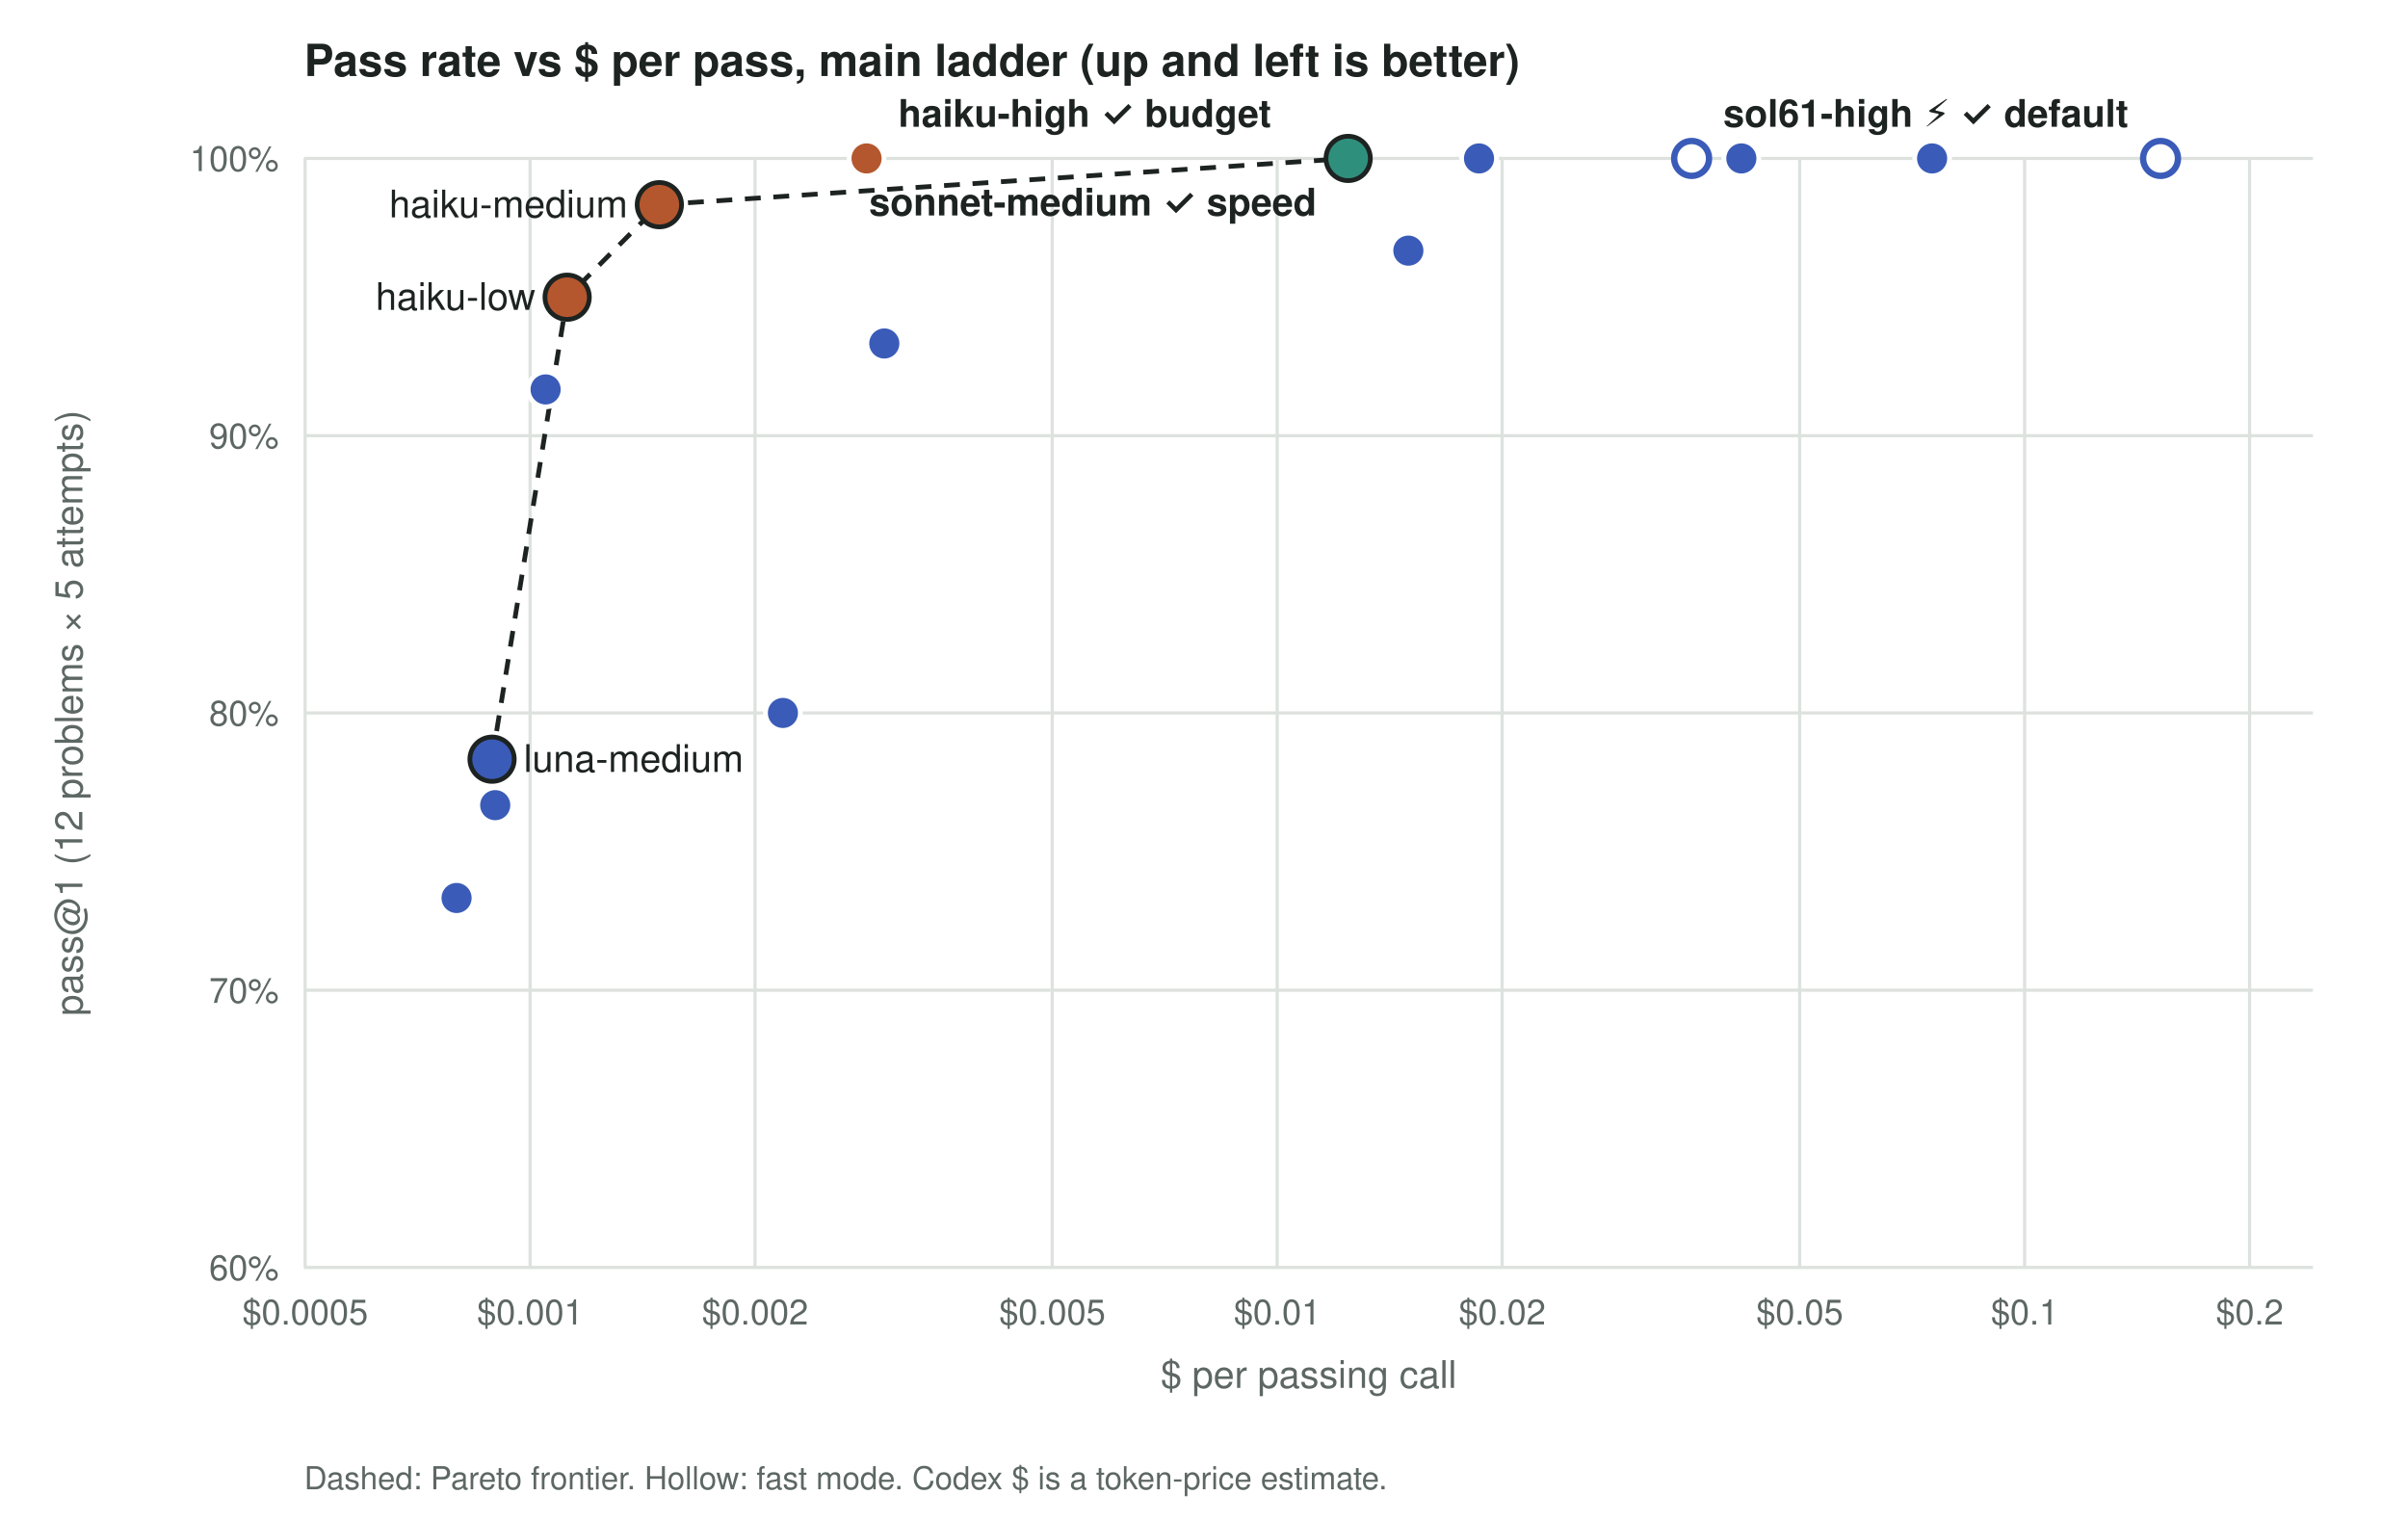
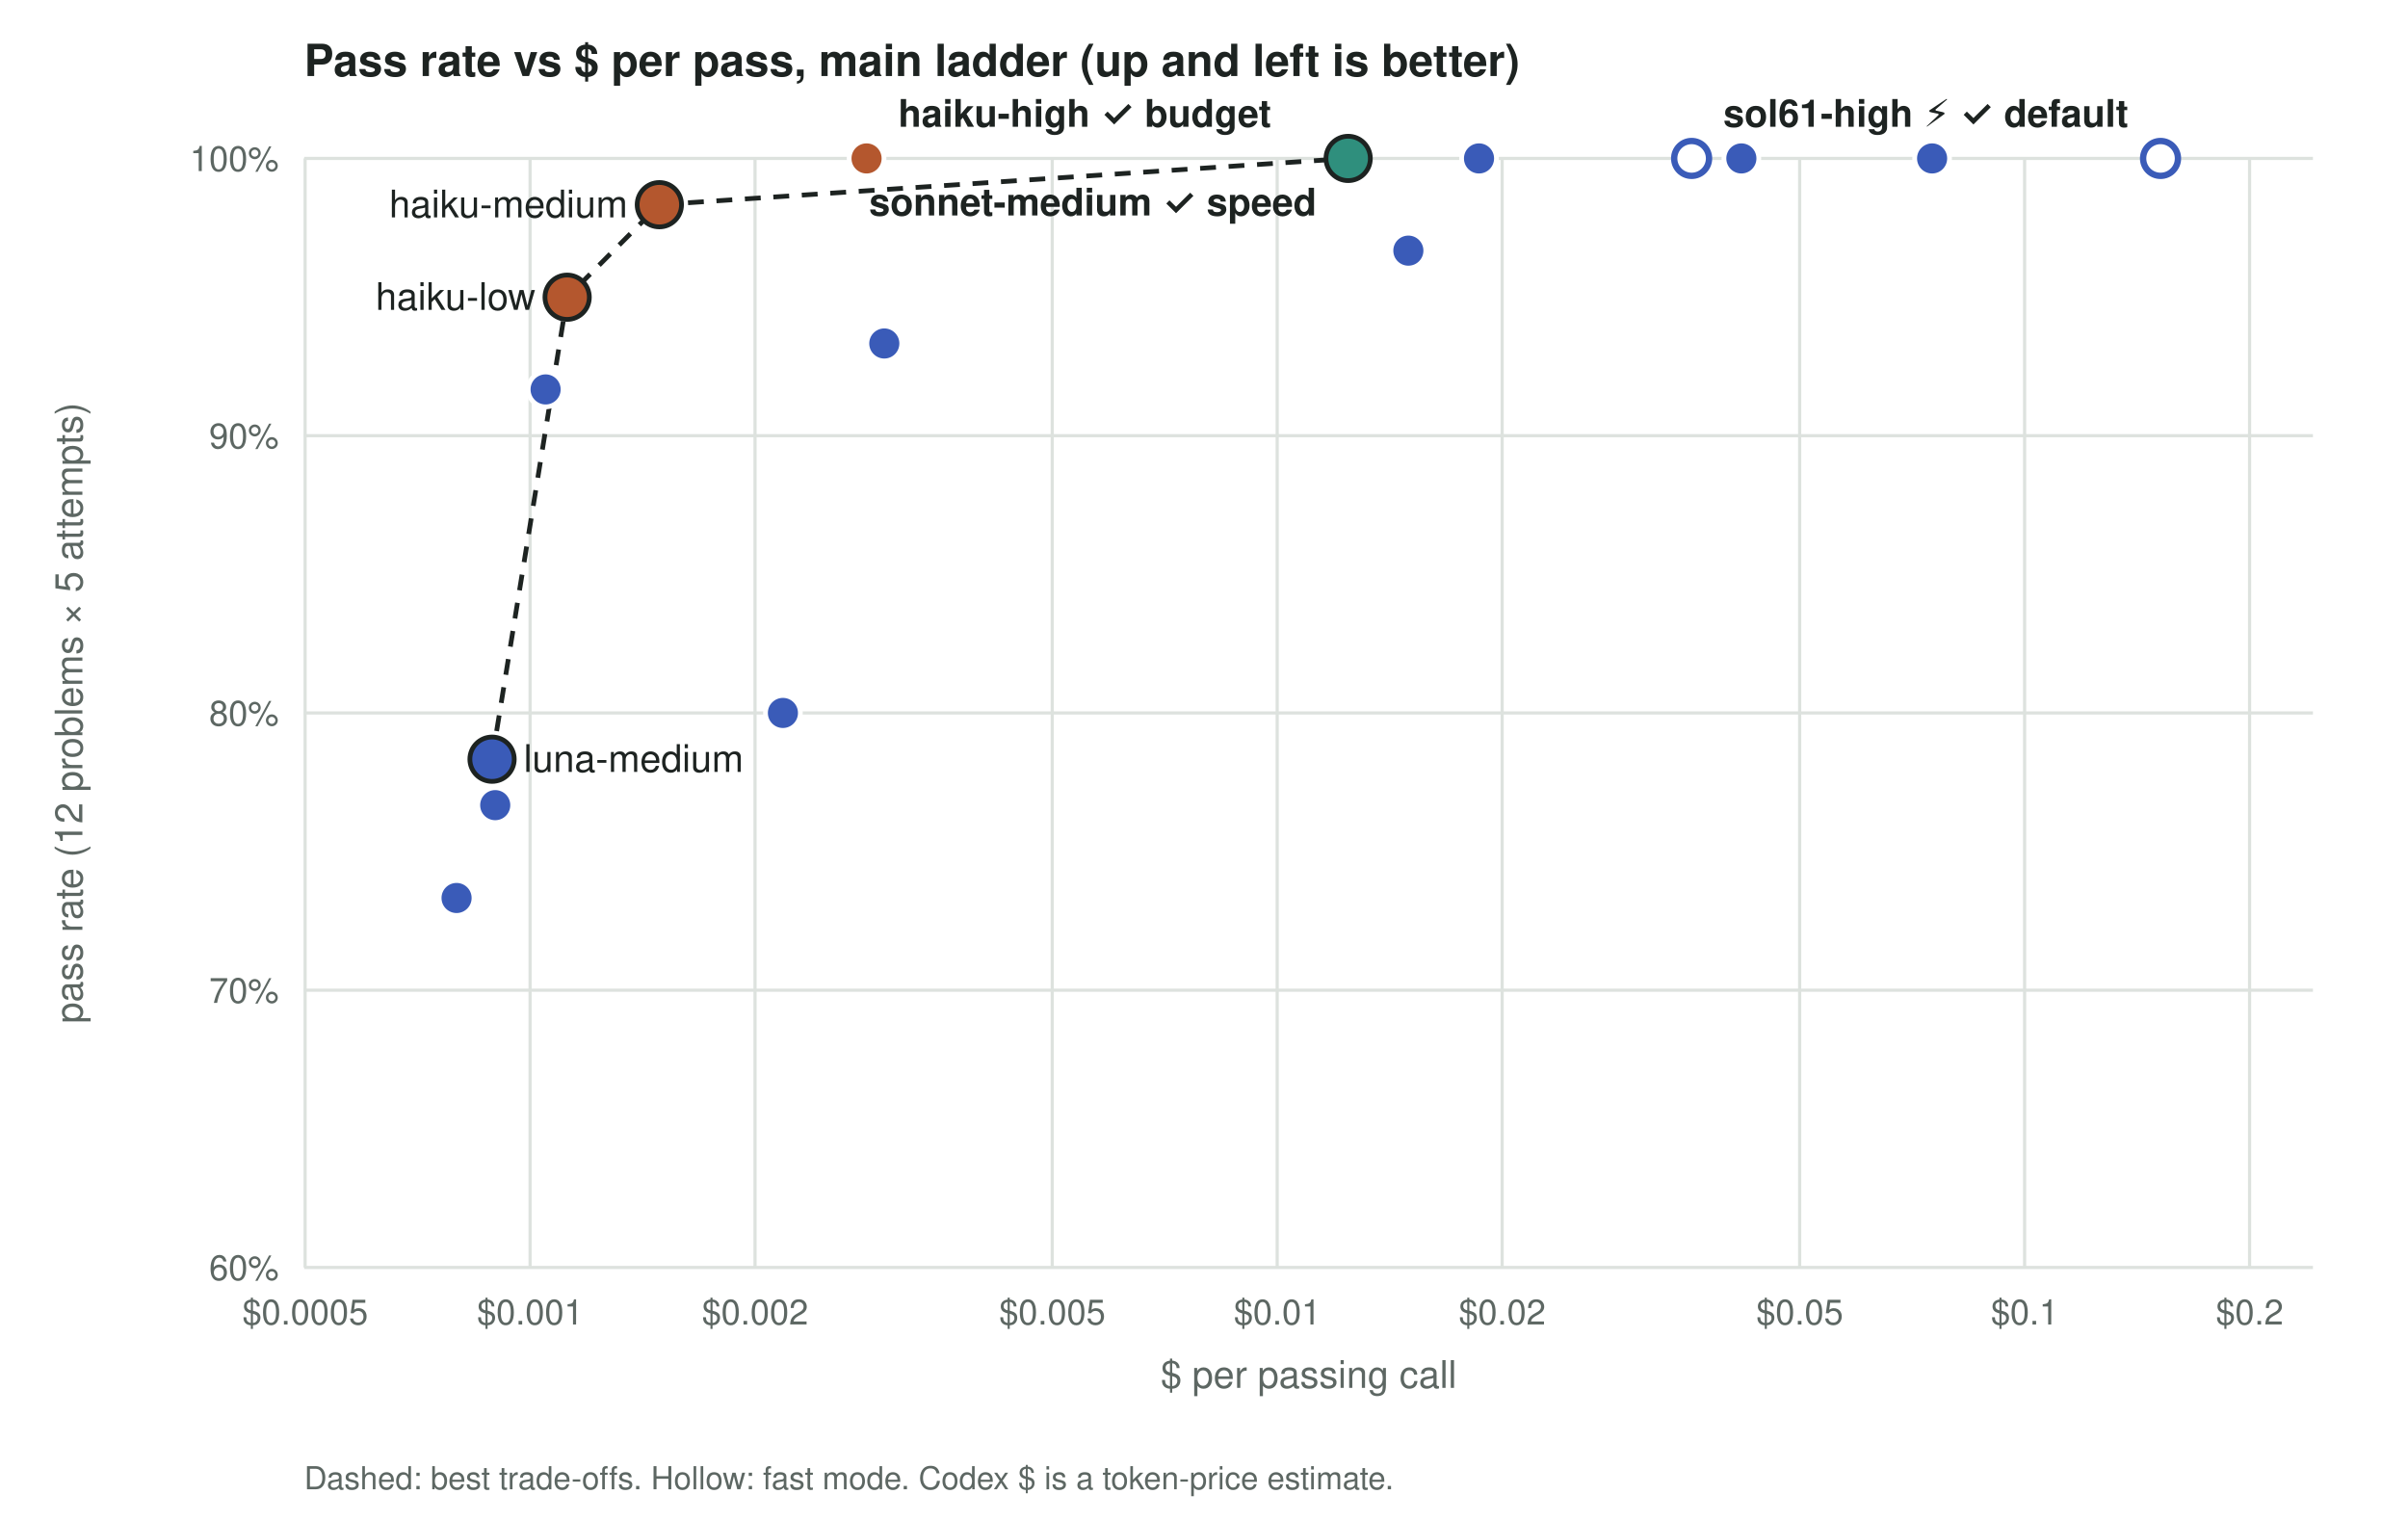
<svg xmlns="http://www.w3.org/2000/svg" viewBox="0 0 760 480" width="760" height="480" font-family="Hanken Grotesk, -apple-system, Segoe UI, Helvetica, Arial, sans-serif" font-size="12">
  <rect width="760" height="480" fill="var(--panel,#ffffff)" />
  <text x="96.0" y="24.0" font-size="14" text-anchor="start" style="fill:var(--fg,#1d2321)" font-weight="600">Pass rate vs $ per pass, main ladder (up and left is better)</text>
  <line x1="96" x2="730" y1="400.0" y2="400.0" stroke="var(--line,#dde2de)" />
  <text x="88.0" y="404.0" font-size="11" text-anchor="end" style="fill:var(--muted,#5d6763)" font-weight="normal">60%</text>
  <line x1="96" x2="730" y1="312.5" y2="312.5" stroke="var(--line,#dde2de)" />
  <text x="88.0" y="316.5" font-size="11" text-anchor="end" style="fill:var(--muted,#5d6763)" font-weight="normal">70%</text>
  <line x1="96" x2="730" y1="225.0" y2="225.0" stroke="var(--line,#dde2de)" />
  <text x="88.0" y="229.0" font-size="11" text-anchor="end" style="fill:var(--muted,#5d6763)" font-weight="normal">80%</text>
  <line x1="96" x2="730" y1="137.5" y2="137.5" stroke="var(--line,#dde2de)" />
  <text x="88.0" y="141.5" font-size="11" text-anchor="end" style="fill:var(--muted,#5d6763)" font-weight="normal">90%</text>
  <line x1="96" x2="730" y1="50.0" y2="50.0" stroke="var(--line,#dde2de)" />
  <text x="88.0" y="54.0" font-size="11" text-anchor="end" style="fill:var(--muted,#5d6763)" font-weight="normal">100%</text>
  <line x1="96.3" x2="96.3" y1="50" y2="400" stroke="var(--line,#dde2de)" />
  <text x="96.3" y="418.0" font-size="11" text-anchor="middle" style="fill:var(--muted,#5d6763)" font-weight="normal">$0.0005</text>
  <line x1="167.3" x2="167.3" y1="50" y2="400" stroke="var(--line,#dde2de)" />
  <text x="167.3" y="418.0" font-size="11" text-anchor="middle" style="fill:var(--muted,#5d6763)" font-weight="normal">$0.001</text>
  <line x1="238.3" x2="238.3" y1="50" y2="400" stroke="var(--line,#dde2de)" />
  <text x="238.3" y="418.0" font-size="11" text-anchor="middle" style="fill:var(--muted,#5d6763)" font-weight="normal">$0.002</text>
  <line x1="332.1" x2="332.1" y1="50" y2="400" stroke="var(--line,#dde2de)" />
  <text x="332.1" y="418.0" font-size="11" text-anchor="middle" style="fill:var(--muted,#5d6763)" font-weight="normal">$0.005</text>
  <line x1="403.1" x2="403.1" y1="50" y2="400" stroke="var(--line,#dde2de)" />
  <text x="403.1" y="418.0" font-size="11" text-anchor="middle" style="fill:var(--muted,#5d6763)" font-weight="normal">$0.01</text>
  <line x1="474.1" x2="474.1" y1="50" y2="400" stroke="var(--line,#dde2de)" />
  <text x="474.1" y="418.0" font-size="11" text-anchor="middle" style="fill:var(--muted,#5d6763)" font-weight="normal">$0.02</text>
  <line x1="568.0" x2="568.0" y1="50" y2="400" stroke="var(--line,#dde2de)" />
  <text x="568.0" y="418.0" font-size="11" text-anchor="middle" style="fill:var(--muted,#5d6763)" font-weight="normal">$0.05</text>
  <line x1="639.0" x2="639.0" y1="50" y2="400" stroke="var(--line,#dde2de)" />
  <text x="639.0" y="418.0" font-size="11" text-anchor="middle" style="fill:var(--muted,#5d6763)" font-weight="normal">$0.1</text>
  <line x1="710.0" x2="710.0" y1="50" y2="400" stroke="var(--line,#dde2de)" />
  <text x="710.0" y="418.0" font-size="11" text-anchor="middle" style="fill:var(--muted,#5d6763)" font-weight="normal">$0.2</text>
  <text x="413.0" y="438.0" font-size="12" text-anchor="middle" style="fill:var(--muted,#5d6763)" font-weight="normal">$ per passing call</text>
-   <text x="26.0" y="225.0" font-size="12" text-anchor="middle" style="fill:var(--muted,#5d6763)" font-weight="normal" transform="rotate(-90 26 225.0)">pass@1 (12 problems × 5 attempts)</text>
+   <text x="26.0" y="225.0" font-size="12" text-anchor="middle" style="fill:var(--muted,#5d6763)" font-weight="normal" transform="rotate(-90 26 225.0)">pass rate (12 problems × 5 attempts)</text>
  <polyline points="155.3,239.6 179.0,93.8 208.1,64.6 425.5,50.0" fill="none" stroke="var(--fg,#1d2321)" stroke-width="1.5" stroke-dasharray="5 4" />
  <circle cx="179.0" cy="93.8" r="7" fill="var(--claude,#b4572e)" stroke="var(--fg,#1d2321)" stroke-width="1.5" />
  <text x="169.0" y="97.8" font-size="12" text-anchor="end" style="fill:var(--fg,#1d2321)" font-weight="normal">haiku-low</text>
  <circle cx="208.1" cy="64.6" r="7" fill="var(--claude,#b4572e)" stroke="var(--fg,#1d2321)" stroke-width="1.5" />
  <text x="198.1" y="68.6" font-size="12" text-anchor="end" style="fill:var(--fg,#1d2321)" font-weight="normal">haiku-medium</text>
  <circle cx="425.5" cy="50.0" r="7" fill="var(--sonnet,#2f8f7d)" stroke="var(--fg,#1d2321)" stroke-width="1.5" />
  <text x="415.5" y="68.0" font-size="12" text-anchor="end" style="fill:var(--fg,#1d2321)" font-weight="600">sonnet-medium ✓ speed</text>
  <circle cx="156.3" cy="254.1" r="5.5" fill="var(--codex,#3a5bb8)" stroke="var(--panel,#ffffff)" stroke-width="1.5" />
  <circle cx="155.3" cy="239.6" r="7" fill="var(--codex,#3a5bb8)" stroke="var(--fg,#1d2321)" stroke-width="1.5" />
  <text x="165.3" y="243.6" font-size="12" text-anchor="start" style="fill:var(--fg,#1d2321)" font-weight="normal">luna-medium</text>
  <circle cx="444.5" cy="79.1" r="5.5" fill="var(--codex,#3a5bb8)" stroke="var(--panel,#ffffff)" stroke-width="1.5" />
  <circle cx="609.8" cy="50.0" r="5.5" fill="var(--codex,#3a5bb8)" stroke="var(--panel,#ffffff)" stroke-width="1.5" />
  <circle cx="681.9" cy="50.0" r="5.5" fill="var(--panel,#ffffff)" stroke="var(--codex,#3a5bb8)" stroke-width="2" />
  <circle cx="273.5" cy="50.0" r="5.5" fill="var(--claude,#b4572e)" stroke="var(--panel,#ffffff)" stroke-width="1.5" />
  <text x="283.5" y="40.0" font-size="12" text-anchor="start" style="fill:var(--fg,#1d2321)" font-weight="600">haiku-high ✓ budget</text>
  <circle cx="172.2" cy="122.9" r="5.5" fill="var(--codex,#3a5bb8)" stroke="var(--panel,#ffffff)" stroke-width="1.5" />
  <circle cx="144.1" cy="283.4" r="5.5" fill="var(--codex,#3a5bb8)" stroke="var(--panel,#ffffff)" stroke-width="1.5" />
  <circle cx="279.1" cy="108.4" r="5.5" fill="var(--codex,#3a5bb8)" stroke="var(--panel,#ffffff)" stroke-width="1.5" />
  <circle cx="247.1" cy="225.0" r="5.5" fill="var(--codex,#3a5bb8)" stroke="var(--panel,#ffffff)" stroke-width="1.5" />
  <circle cx="549.6" cy="50.0" r="5.5" fill="var(--codex,#3a5bb8)" stroke="var(--panel,#ffffff)" stroke-width="1.5" />
  <circle cx="466.8" cy="50.0" r="5.5" fill="var(--codex,#3a5bb8)" stroke="var(--panel,#ffffff)" stroke-width="1.5" />
  <circle cx="533.9" cy="50.0" r="5.5" fill="var(--panel,#ffffff)" stroke="var(--codex,#3a5bb8)" stroke-width="2" />
  <text x="543.9" y="40.0" font-size="12" text-anchor="start" style="fill:var(--fg,#1d2321)" font-weight="600">sol61-high ⚡ ✓ default</text>
-   <text x="96.0" y="470.0" font-size="10" text-anchor="start" style="fill:var(--muted,#5d6763)" font-weight="normal">Dashed: Pareto frontier. Hollow: fast mode. Codex $ is a token-price estimate.</text>
+   <text x="96.0" y="470.0" font-size="10" text-anchor="start" style="fill:var(--muted,#5d6763)" font-weight="normal">Dashed: best trade-offs. Hollow: fast mode. Codex $ is a token-price estimate.</text>
</svg>
